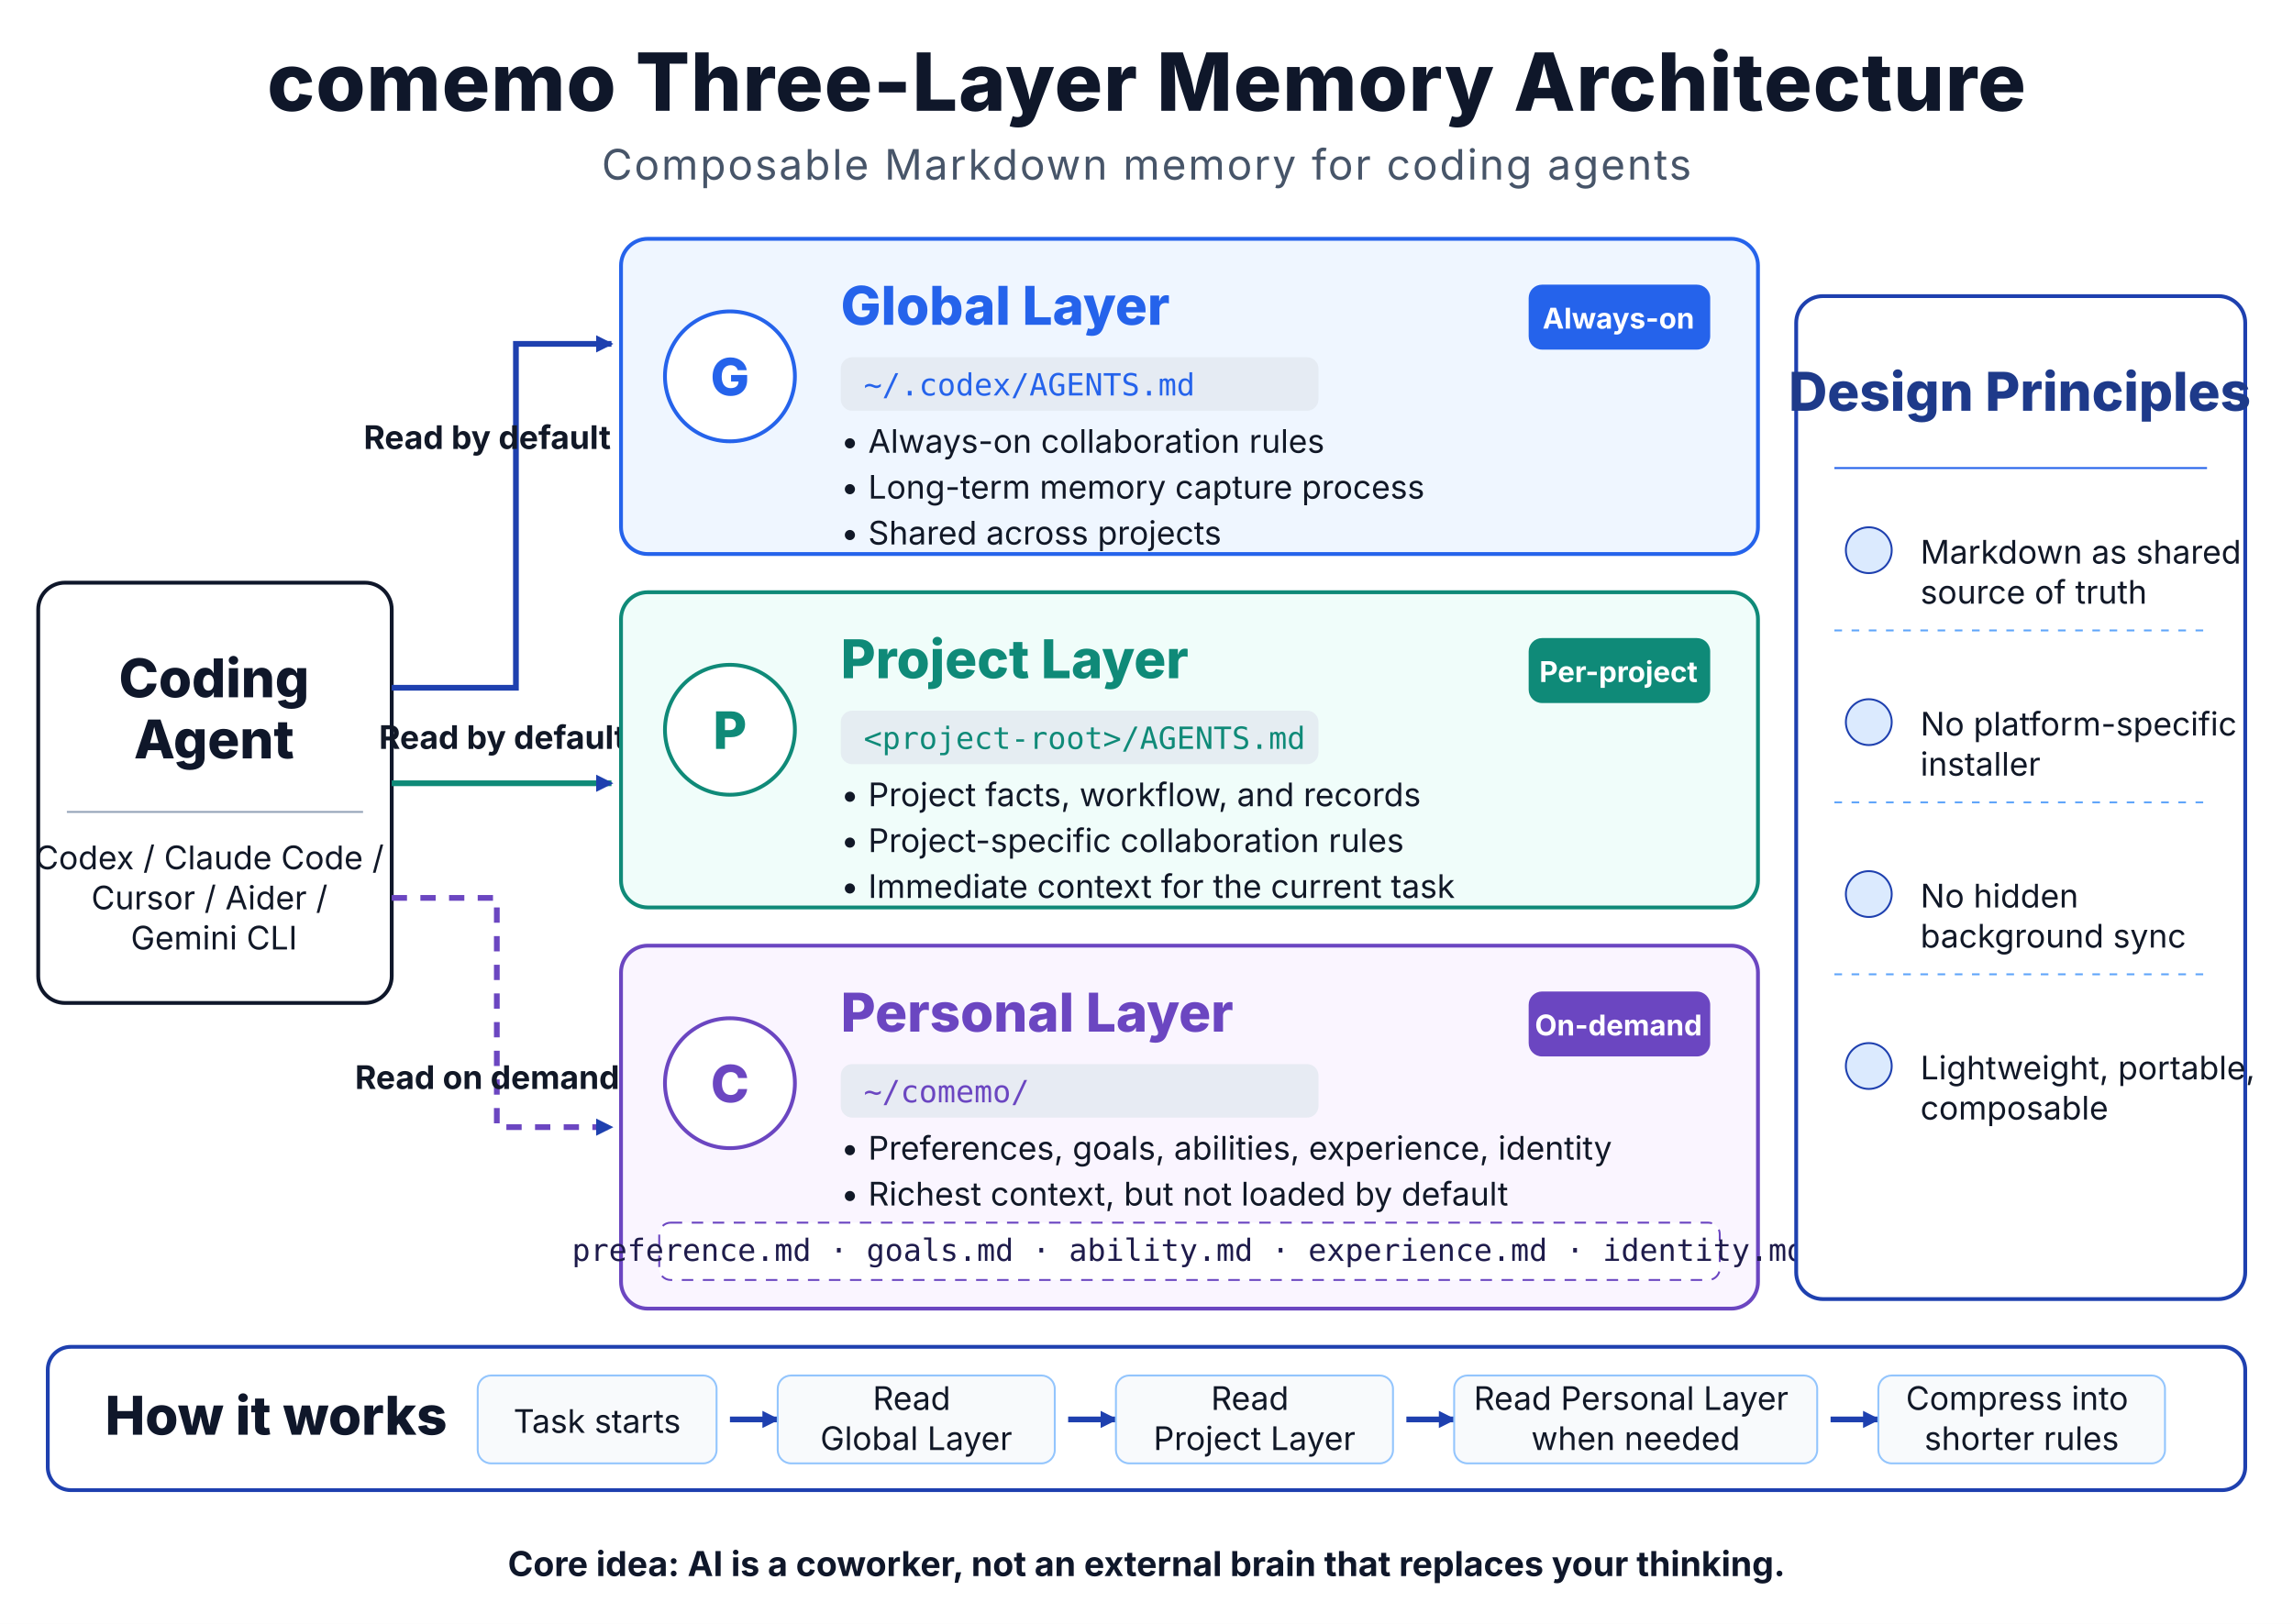
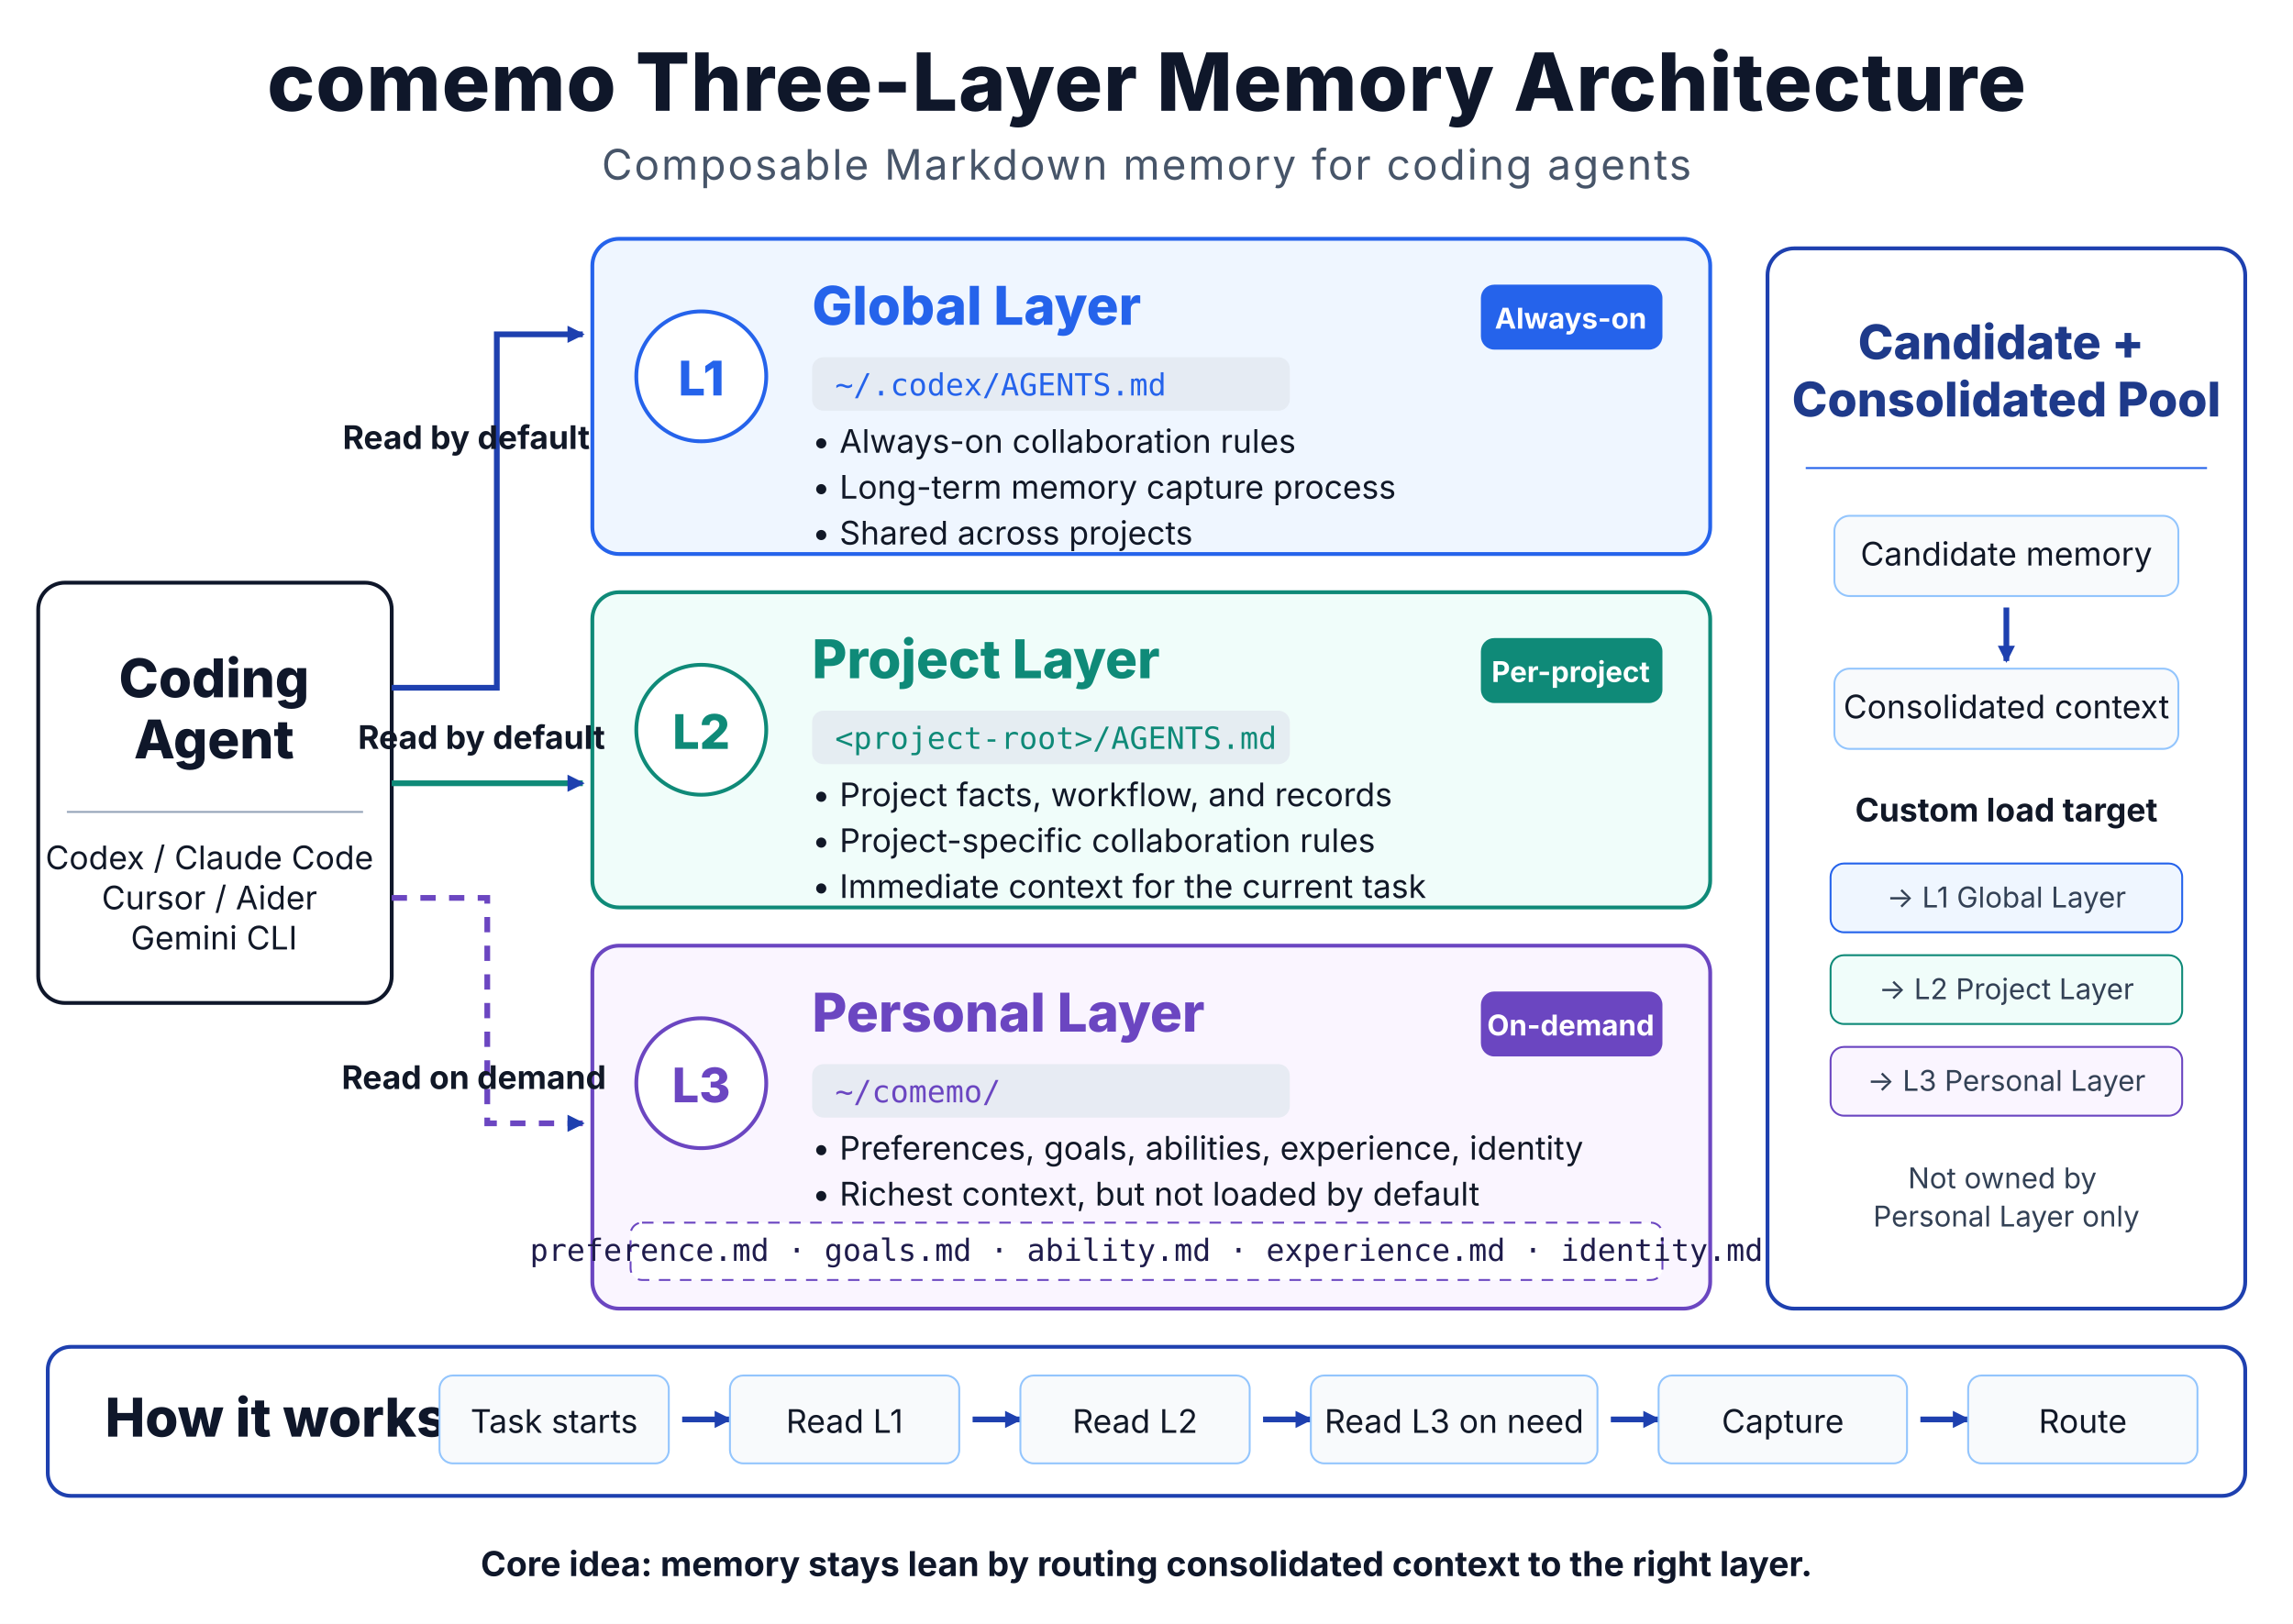
<svg xmlns="http://www.w3.org/2000/svg" width="1200" height="850" viewBox="0 0 1200 850" role="img" aria-label="comemo Three-Layer Memory Architecture">
  <defs>
    <marker id="a" markerWidth="9" markerHeight="9" refX="8" refY="4.5" orient="auto" markerUnits="userSpaceOnUse">
      <path d="M0,0 L9,4.5 L0,9 Z" fill="#1e40af" />
    </marker>
  </defs>
-   <style>text{font-family:Inter,-apple-system,BlinkMacSystemFont,"Segoe UI",Arial,sans-serif;}.title{font-size:42px;font-weight:800;fill:#0f172a;letter-spacing:.5px;}.sub{font-size:22px;fill:#475569;letter-spacing:1px;}.h{font-size:28px;font-weight:800;}.s{font-size:17px;fill:#111827;}.m{font-size:16px;font-family:ui-monospace,SFMono-Regular,Menlo,Consolas,monospace;}.tag{font-size:15px;font-weight:700;fill:#fff;}.note{font-size:18px;font-weight:700;fill:#0f172a;}</style>
+   <style>text{font-family:Inter,-apple-system,BlinkMacSystemFont,Segoe UI,Arial,sans-serif}.title{font-size:42px;font-weight:800;fill:#0f172a;letter-spacing:.5px}.sub{font-size:22px;fill:#475569;letter-spacing:1px}.h{font-size:28px;font-weight:800}.rh{font-size:25px;font-weight:800}.s{font-size:17px;fill:#111827}.m{font-size:16px;font-family:ui-monospace,SFMono-Regular,Menlo,Consolas,monospace}.tag{font-size:15px;font-weight:700;fill:#fff}.note{font-size:18px;font-weight:700;fill:#0f172a}.mini{font-size:15px;fill:#334155}.box{fill:#f8fafc;stroke:#93c5fd}</style>
  <rect width="1200" height="850" fill="#fff" />
  <text x="600" y="58" class="title" text-anchor="middle">comemo Three-Layer Memory Architecture</text>
  <text x="600" y="94" class="sub" text-anchor="middle">Composable Markdown memory for coding agents</text>
  <rect x="20" y="305" width="185" height="220" rx="14" fill="#fff" stroke="#0f172a" stroke-width="2" />
  <text x="112" y="365" class="h" fill="#0f172a" text-anchor="middle">Coding</text>
  <text x="112" y="397" class="h" fill="#0f172a" text-anchor="middle">Agent</text>
  <line x1="35" y1="425" x2="190" y2="425" stroke="#94a3b8" />
  <text x="112" y="455" class="s" text-anchor="middle">
-     <tspan x="112" dy="0">Codex / Claude Code /</tspan>
-     <tspan x="112" dy="21">Cursor / Aider /</tspan>
+     <tspan x="112" dy="0">Codex / Claude Code</tspan>
+     <tspan x="112" dy="21">Cursor / Aider</tspan>
    <tspan x="112" dy="21">Gemini CLI</tspan>
  </text>
-   <path d="M205 360 H270 V180 H320" fill="none" stroke="#1e40af" stroke-width="3" marker-end="url(#a)" />
-   <text x="255" y="235" class="s" fill="#1e40af" font-weight="700" text-anchor="middle">Read by default</text>
-   <path d="M205 410 H320" fill="none" stroke="#0f8a78" stroke-width="3" marker-end="url(#a)" />
-   <text x="263" y="392" class="s" fill="#0f8a78" font-weight="700" text-anchor="middle">Read by default</text>
-   <path d="M205 470 H260 V590 H320" fill="none" stroke="#6b46c1" stroke-width="3" stroke-dasharray="8 7" marker-end="url(#a)" />
-   <text x="255" y="570" class="s" fill="#6b46c1" font-weight="700" text-anchor="middle">Read on demand</text>
-   <rect x="325" y="125" width="595" height="165" rx="14" fill="#eff6ff" stroke="#2563eb" stroke-width="2" />
-   <circle cx="382" cy="197" r="34" fill="#fff" stroke="#2563eb" stroke-width="2" />
-   <text x="382" y="207" font-size="27" font-weight="800" fill="#2563eb" text-anchor="middle">G</text>
-   <text x="440" y="170" class="h" fill="#2563eb">Global Layer</text>
-   <rect x="440" y="187" width="250" height="28" rx="6" fill="#e2e8f0" opacity=".8" />
-   <text x="452" y="207" class="m" fill="#2563eb">~/.codex/AGENTS.md</text>
-   <text x="440" y="237" class="s">• Always-on collaboration rules</text>
-   <text x="440" y="261" class="s">• Long-term memory capture process</text>
-   <text x="440" y="285" class="s">• Shared across projects</text>
-   <rect x="800" y="149" width="95" height="34" rx="7" fill="#2563eb" />
-   <text x="847" y="172" class="tag" text-anchor="middle">Always-on</text>
-   <rect x="325" y="310" width="595" height="165" rx="14" fill="#f0fdfa" stroke="#0f8a78" stroke-width="2" />
-   <circle cx="382" cy="382" r="34" fill="#fff" stroke="#0f8a78" stroke-width="2" />
-   <text x="382" y="392" font-size="27" font-weight="800" fill="#0f8a78" text-anchor="middle">P</text>
-   <text x="440" y="355" class="h" fill="#0f8a78">Project Layer</text>
-   <rect x="440" y="372" width="250" height="28" rx="6" fill="#e2e8f0" opacity=".8" />
-   <text x="452" y="392" class="m" fill="#0f8a78">&lt;project-root&gt;/AGENTS.md</text>
-   <text x="440" y="422" class="s">• Project facts, workflow, and records</text>
-   <text x="440" y="446" class="s">• Project-specific collaboration rules</text>
-   <text x="440" y="470" class="s">• Immediate context for the current task</text>
-   <rect x="800" y="334" width="95" height="34" rx="7" fill="#0f8a78" />
-   <text x="847" y="357" class="tag" text-anchor="middle">Per-project</text>
-   <rect x="325" y="495" width="595" height="190" rx="14" fill="#faf5ff" stroke="#6b46c1" stroke-width="2" />
-   <circle cx="382" cy="567" r="34" fill="#fff" stroke="#6b46c1" stroke-width="2" />
-   <text x="382" y="577" font-size="27" font-weight="800" fill="#6b46c1" text-anchor="middle">C</text>
-   <text x="440" y="540" class="h" fill="#6b46c1">Personal Layer</text>
-   <rect x="440" y="557" width="250" height="28" rx="6" fill="#e2e8f0" opacity=".8" />
-   <text x="452" y="577" class="m" fill="#6b46c1">~/comemo/</text>
-   <text x="440" y="607" class="s">• Preferences, goals, abilities, experience, identity</text>
-   <text x="440" y="631" class="s">• Richest context, but not loaded by default</text>
-   <text x="440" y="655" class="s">• Read only when needed</text>
-   <rect x="800" y="519" width="95" height="34" rx="7" fill="#6b46c1" />
-   <text x="847" y="542" class="tag" text-anchor="middle">On-demand</text>
-   <rect x="345" y="640" width="555" height="30" rx="6" fill="#fff" stroke="#6b46c1" stroke-dasharray="6 5" />
-   <text x="622" y="660" class="m" fill="#1e1b4b" text-anchor="middle">preference.md · goals.md · ability.md · experience.md · identity.md</text>
-   <rect x="940" y="155" width="235" height="525" rx="14" fill="#fff" stroke="#1e40af" stroke-width="2" />
-   <text x="1057" y="215" class="h" fill="#1e3a8a" text-anchor="middle">Design Principles</text>
-   <line x1="960" y1="245" x2="1155" y2="245" stroke="#2563eb" />
-   <circle cx="978" cy="288" r="12" fill="#dbeafe" stroke="#1e40af" />
-   <text x="1005" y="295" class="s" text-anchor="start">
-     <tspan x="1005" dy="0">Markdown as shared</tspan>
-     <tspan x="1005" dy="21">source of truth</tspan>
+   <path d="M205 360 H260 V175 H305" fill="none" stroke="#1e40af" stroke-width="3" marker-end="url(#a)" />
+   <path d="M205 410 H305" fill="none" stroke="#0f8a78" stroke-width="3" marker-end="url(#a)" />
+   <path d="M205 470 H255 V588 H305" fill="none" stroke="#6b46c1" stroke-width="3" stroke-dasharray="8 7" marker-end="url(#a)" />
+   <rect x="310" y="125" width="585" height="165" rx="14" fill="#eff6ff" stroke="#2563eb" stroke-width="2" />
+   <circle cx="367" cy="197" r="34" fill="#fff" stroke="#2563eb" stroke-width="2" />
+   <text x="367" y="207" font-size="25" font-weight="800" fill="#2563eb" text-anchor="middle">L1</text>
+   <text x="425" y="170" class="h" fill="#2563eb">Global Layer</text>
+   <rect x="425" y="187" width="250" height="28" rx="6" fill="#e2e8f0" opacity=".8" />
+   <text x="437" y="207" class="m" fill="#2563eb">~/.codex/AGENTS.md</text>
+   <text x="425" y="237" class="s">• Always-on collaboration rules</text>
+   <text x="425" y="261" class="s">• Long-term memory capture process</text>
+   <text x="425" y="285" class="s">• Shared across projects</text>
+   <rect x="775" y="149" width="95" height="34" rx="7" fill="#2563eb" />
+   <text x="822" y="172" class="tag" text-anchor="middle">Always-on</text>
+   <rect x="310" y="310" width="585" height="165" rx="14" fill="#f0fdfa" stroke="#0f8a78" stroke-width="2" />
+   <circle cx="367" cy="382" r="34" fill="#fff" stroke="#0f8a78" stroke-width="2" />
+   <text x="367" y="392" font-size="25" font-weight="800" fill="#0f8a78" text-anchor="middle">L2</text>
+   <text x="425" y="355" class="h" fill="#0f8a78">Project Layer</text>
+   <rect x="425" y="372" width="250" height="28" rx="6" fill="#e2e8f0" opacity=".8" />
+   <text x="437" y="392" class="m" fill="#0f8a78">&lt;project-root&gt;/AGENTS.md</text>
+   <text x="425" y="422" class="s">• Project facts, workflow, and records</text>
+   <text x="425" y="446" class="s">• Project-specific collaboration rules</text>
+   <text x="425" y="470" class="s">• Immediate context for the current task</text>
+   <rect x="775" y="334" width="95" height="34" rx="7" fill="#0f8a78" />
+   <text x="822" y="357" class="tag" text-anchor="middle">Per-project</text>
+   <rect x="310" y="495" width="585" height="190" rx="14" fill="#faf5ff" stroke="#6b46c1" stroke-width="2" />
+   <circle cx="367" cy="567" r="34" fill="#fff" stroke="#6b46c1" stroke-width="2" />
+   <text x="367" y="577" font-size="25" font-weight="800" fill="#6b46c1" text-anchor="middle">L3</text>
+   <text x="425" y="540" class="h" fill="#6b46c1">Personal Layer</text>
+   <rect x="425" y="557" width="250" height="28" rx="6" fill="#e2e8f0" opacity=".8" />
+   <text x="437" y="577" class="m" fill="#6b46c1">~/comemo/</text>
+   <text x="425" y="607" class="s">• Preferences, goals, abilities, experience, identity</text>
+   <text x="425" y="631" class="s">• Richest context, but not loaded by default</text>
+   <text x="425" y="655" class="s">• Read only when needed</text>
+   <rect x="775" y="519" width="95" height="34" rx="7" fill="#6b46c1" />
+   <text x="822" y="542" class="tag" text-anchor="middle">On-demand</text>
+   <rect x="330" y="640" width="540" height="30" rx="6" fill="#fff" stroke="#6b46c1" stroke-dasharray="6 5" />
+   <text x="600" y="660" class="m" fill="#1e1b4b" text-anchor="middle">preference.md · goals.md · ability.md · experience.md · identity.md</text>
+   <rect x="925" y="130" width="250" height="555" rx="14" fill="#fff" stroke="#1e40af" stroke-width="2" />
+   <text x="1050" y="188" class="rh" fill="#1e3a8a" text-anchor="middle">
+     <tspan x="1050" dy="0">Candidate +</tspan>
+     <tspan x="1050" dy="30">Consolidated Pool</tspan>
  </text>
-   <line x1="960" y1="330" x2="1155" y2="330" stroke="#60a5fa" stroke-dasharray="4 5" />
-   <circle cx="978" cy="378" r="12" fill="#dbeafe" stroke="#1e40af" />
-   <text x="1005" y="385" class="s" text-anchor="start">
-     <tspan x="1005" dy="0">No platform-specific</tspan>
-     <tspan x="1005" dy="21">installer</tspan>
+   <line x1="945" y1="245" x2="1155" y2="245" stroke="#2563eb" />
+   <rect x="960" y="270" width="180" height="42" rx="8" fill="#f8fafc" stroke="#93c5fd" />
+   <text x="1050" y="296" class="s" text-anchor="middle">Candidate memory</text>
+   <path d="M1050 318 V346" fill="none" stroke="#1e40af" stroke-width="3" marker-end="url(#a)" />
+   <rect x="960" y="350" width="180" height="42" rx="8" fill="#f8fafc" stroke="#93c5fd" />
+   <text x="1050" y="376" class="s" text-anchor="middle">Consolidated context</text>
+   <text x="1050" y="430" class="s" fill="#0f172a" font-weight="700" text-anchor="middle">Custom load target</text>
+   <rect x="958" y="452" width="184" height="36" rx="7" fill="#eff6ff" stroke="#2563eb" />
+   <text x="1050" y="475" class="mini" text-anchor="middle">→ L1 Global Layer</text>
+   <rect x="958" y="500" width="184" height="36" rx="7" fill="#f0fdfa" stroke="#0f8a78" />
+   <text x="1050" y="523" class="mini" text-anchor="middle">→ L2 Project Layer</text>
+   <rect x="958" y="548" width="184" height="36" rx="7" fill="#faf5ff" stroke="#6b46c1" />
+   <text x="1050" y="571" class="mini" text-anchor="middle">→ L3 Personal Layer</text>
+   <text x="1050" y="622" class="mini" text-anchor="middle">
+     <tspan x="1050" dy="0">Not owned by</tspan>
+     <tspan x="1050" dy="20">Personal Layer only</tspan>
  </text>
-   <line x1="960" y1="420" x2="1155" y2="420" stroke="#60a5fa" stroke-dasharray="4 5" />
-   <circle cx="978" cy="468" r="12" fill="#dbeafe" stroke="#1e40af" />
-   <text x="1005" y="475" class="s" text-anchor="start">
-     <tspan x="1005" dy="0">No hidden</tspan>
-     <tspan x="1005" dy="21">background sync</tspan>
-   </text>
-   <line x1="960" y1="510" x2="1155" y2="510" stroke="#60a5fa" stroke-dasharray="4 5" />
-   <circle cx="978" cy="558" r="12" fill="#dbeafe" stroke="#1e40af" />
-   <text x="1005" y="565" class="s" text-anchor="start">
-     <tspan x="1005" dy="0">Lightweight, portable,</tspan>
-     <tspan x="1005" dy="21">composable</tspan>
-   </text>
-   <rect x="25" y="705" width="1150" height="75" rx="12" fill="#fff" stroke="#1e40af" stroke-width="2" />
-   <text x="55" y="751" class="h" fill="#0f172a">How it works</text>
-   <rect x="250" y="720" width="125" height="46" rx="7" fill="#f8fafc" stroke="#93c5fd" />
-   <text x="312.5" y="750" class="s" text-anchor="middle">
-     <tspan x="312.5" dy="0">Task starts</tspan>
-   </text>
-   <line x1="382" y1="743" x2="407" y2="743" stroke="#1e40af" stroke-width="3" marker-end="url(#a)" />
-   <rect x="407" y="720" width="145" height="46" rx="7" fill="#f8fafc" stroke="#93c5fd" />
-   <text x="479.5" y="738" class="s" text-anchor="middle">
-     <tspan x="479.5" dy="0">Read</tspan>
-     <tspan x="479.5" dy="21">Global Layer</tspan>
-   </text>
-   <line x1="559" y1="743" x2="584" y2="743" stroke="#1e40af" stroke-width="3" marker-end="url(#a)" />
-   <rect x="584" y="720" width="145" height="46" rx="7" fill="#f8fafc" stroke="#93c5fd" />
-   <text x="656.5" y="738" class="s" text-anchor="middle">
-     <tspan x="656.5" dy="0">Read</tspan>
-     <tspan x="656.5" dy="21">Project Layer</tspan>
-   </text>
-   <line x1="736" y1="743" x2="761" y2="743" stroke="#1e40af" stroke-width="3" marker-end="url(#a)" />
-   <rect x="761" y="720" width="190" height="46" rx="7" fill="#f8fafc" stroke="#93c5fd" />
-   <text x="856.0" y="738" class="s" text-anchor="middle">
-     <tspan x="856.0" dy="0">Read Personal Layer</tspan>
-     <tspan x="856.0" dy="21">when needed</tspan>
-   </text>
-   <line x1="958" y1="743" x2="983" y2="743" stroke="#1e40af" stroke-width="3" marker-end="url(#a)" />
-   <rect x="983" y="720" width="150" height="46" rx="7" fill="#f8fafc" stroke="#93c5fd" />
-   <text x="1058.0" y="738" class="s" text-anchor="middle">
-     <tspan x="1058.0" dy="0">Compress into</tspan>
-     <tspan x="1058.0" dy="21">shorter rules</tspan>
-   </text>
-   <text x="600" y="825" class="note" text-anchor="middle">Core idea: AI is a coworker, not an external brain that replaces your thinking.</text>
+   <text x="244" y="235" class="s" fill="#1e40af" font-weight="700" text-anchor="middle">Read by default</text>
+   <text x="252" y="392" class="s" fill="#0f8a78" font-weight="700" text-anchor="middle">Read by default</text>
+   <text x="248" y="570" class="s" fill="#6b46c1" font-weight="700" text-anchor="middle">Read on demand</text>
+   <rect x="25" y="705" width="1150" height="78" rx="12" fill="#fff" stroke="#1e40af" stroke-width="2" />
+   <text x="55" y="752" class="h" fill="#0f172a">How it works</text>
+   <rect x="230" y="720" width="120" height="46" rx="7" class="box" />
+   <text x="290" y="750" class="s" text-anchor="middle">Task starts</text>
+   <line x1="357" y1="743" x2="382" y2="743" stroke="#1e40af" stroke-width="3" marker-end="url(#a)" />
+   <rect x="382" y="720" width="120" height="46" rx="7" class="box" />
+   <text x="442" y="750" class="s" text-anchor="middle">Read L1</text>
+   <line x1="509" y1="743" x2="534" y2="743" stroke="#1e40af" stroke-width="3" marker-end="url(#a)" />
+   <rect x="534" y="720" width="120" height="46" rx="7" class="box" />
+   <text x="594" y="750" class="s" text-anchor="middle">Read L2</text>
+   <line x1="661" y1="743" x2="686" y2="743" stroke="#1e40af" stroke-width="3" marker-end="url(#a)" />
+   <rect x="686" y="720" width="150" height="46" rx="7" class="box" />
+   <text x="761" y="750" class="s" text-anchor="middle">Read L3 on need</text>
+   <line x1="843" y1="743" x2="868" y2="743" stroke="#1e40af" stroke-width="3" marker-end="url(#a)" />
+   <rect x="868" y="720" width="130" height="46" rx="7" class="box" />
+   <text x="933" y="750" class="s" text-anchor="middle">Capture</text>
+   <line x1="1005" y1="743" x2="1030" y2="743" stroke="#1e40af" stroke-width="3" marker-end="url(#a)" />
+   <rect x="1030" y="720" width="120" height="46" rx="7" class="box" />
+   <text x="1090" y="750" class="s" text-anchor="middle">Route</text>
+   <text x="600" y="825" class="note" text-anchor="middle">Core idea: memory stays lean by routing consolidated context to the right layer.</text>
</svg>
